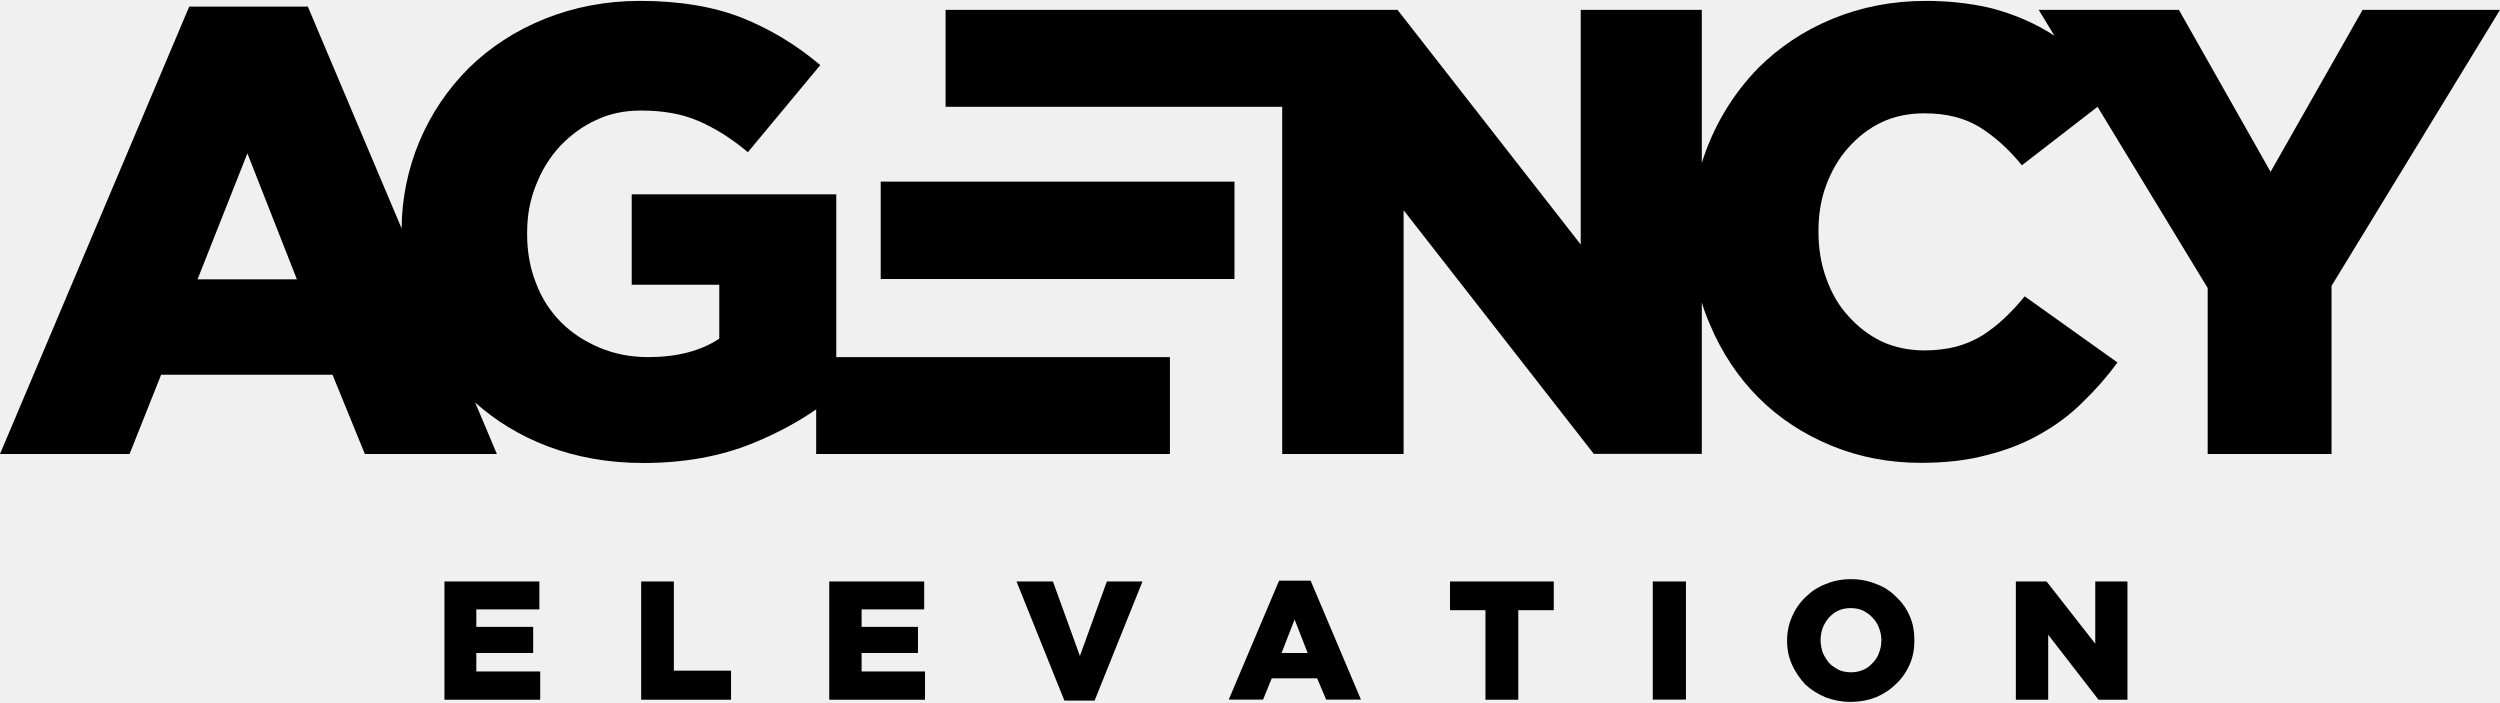
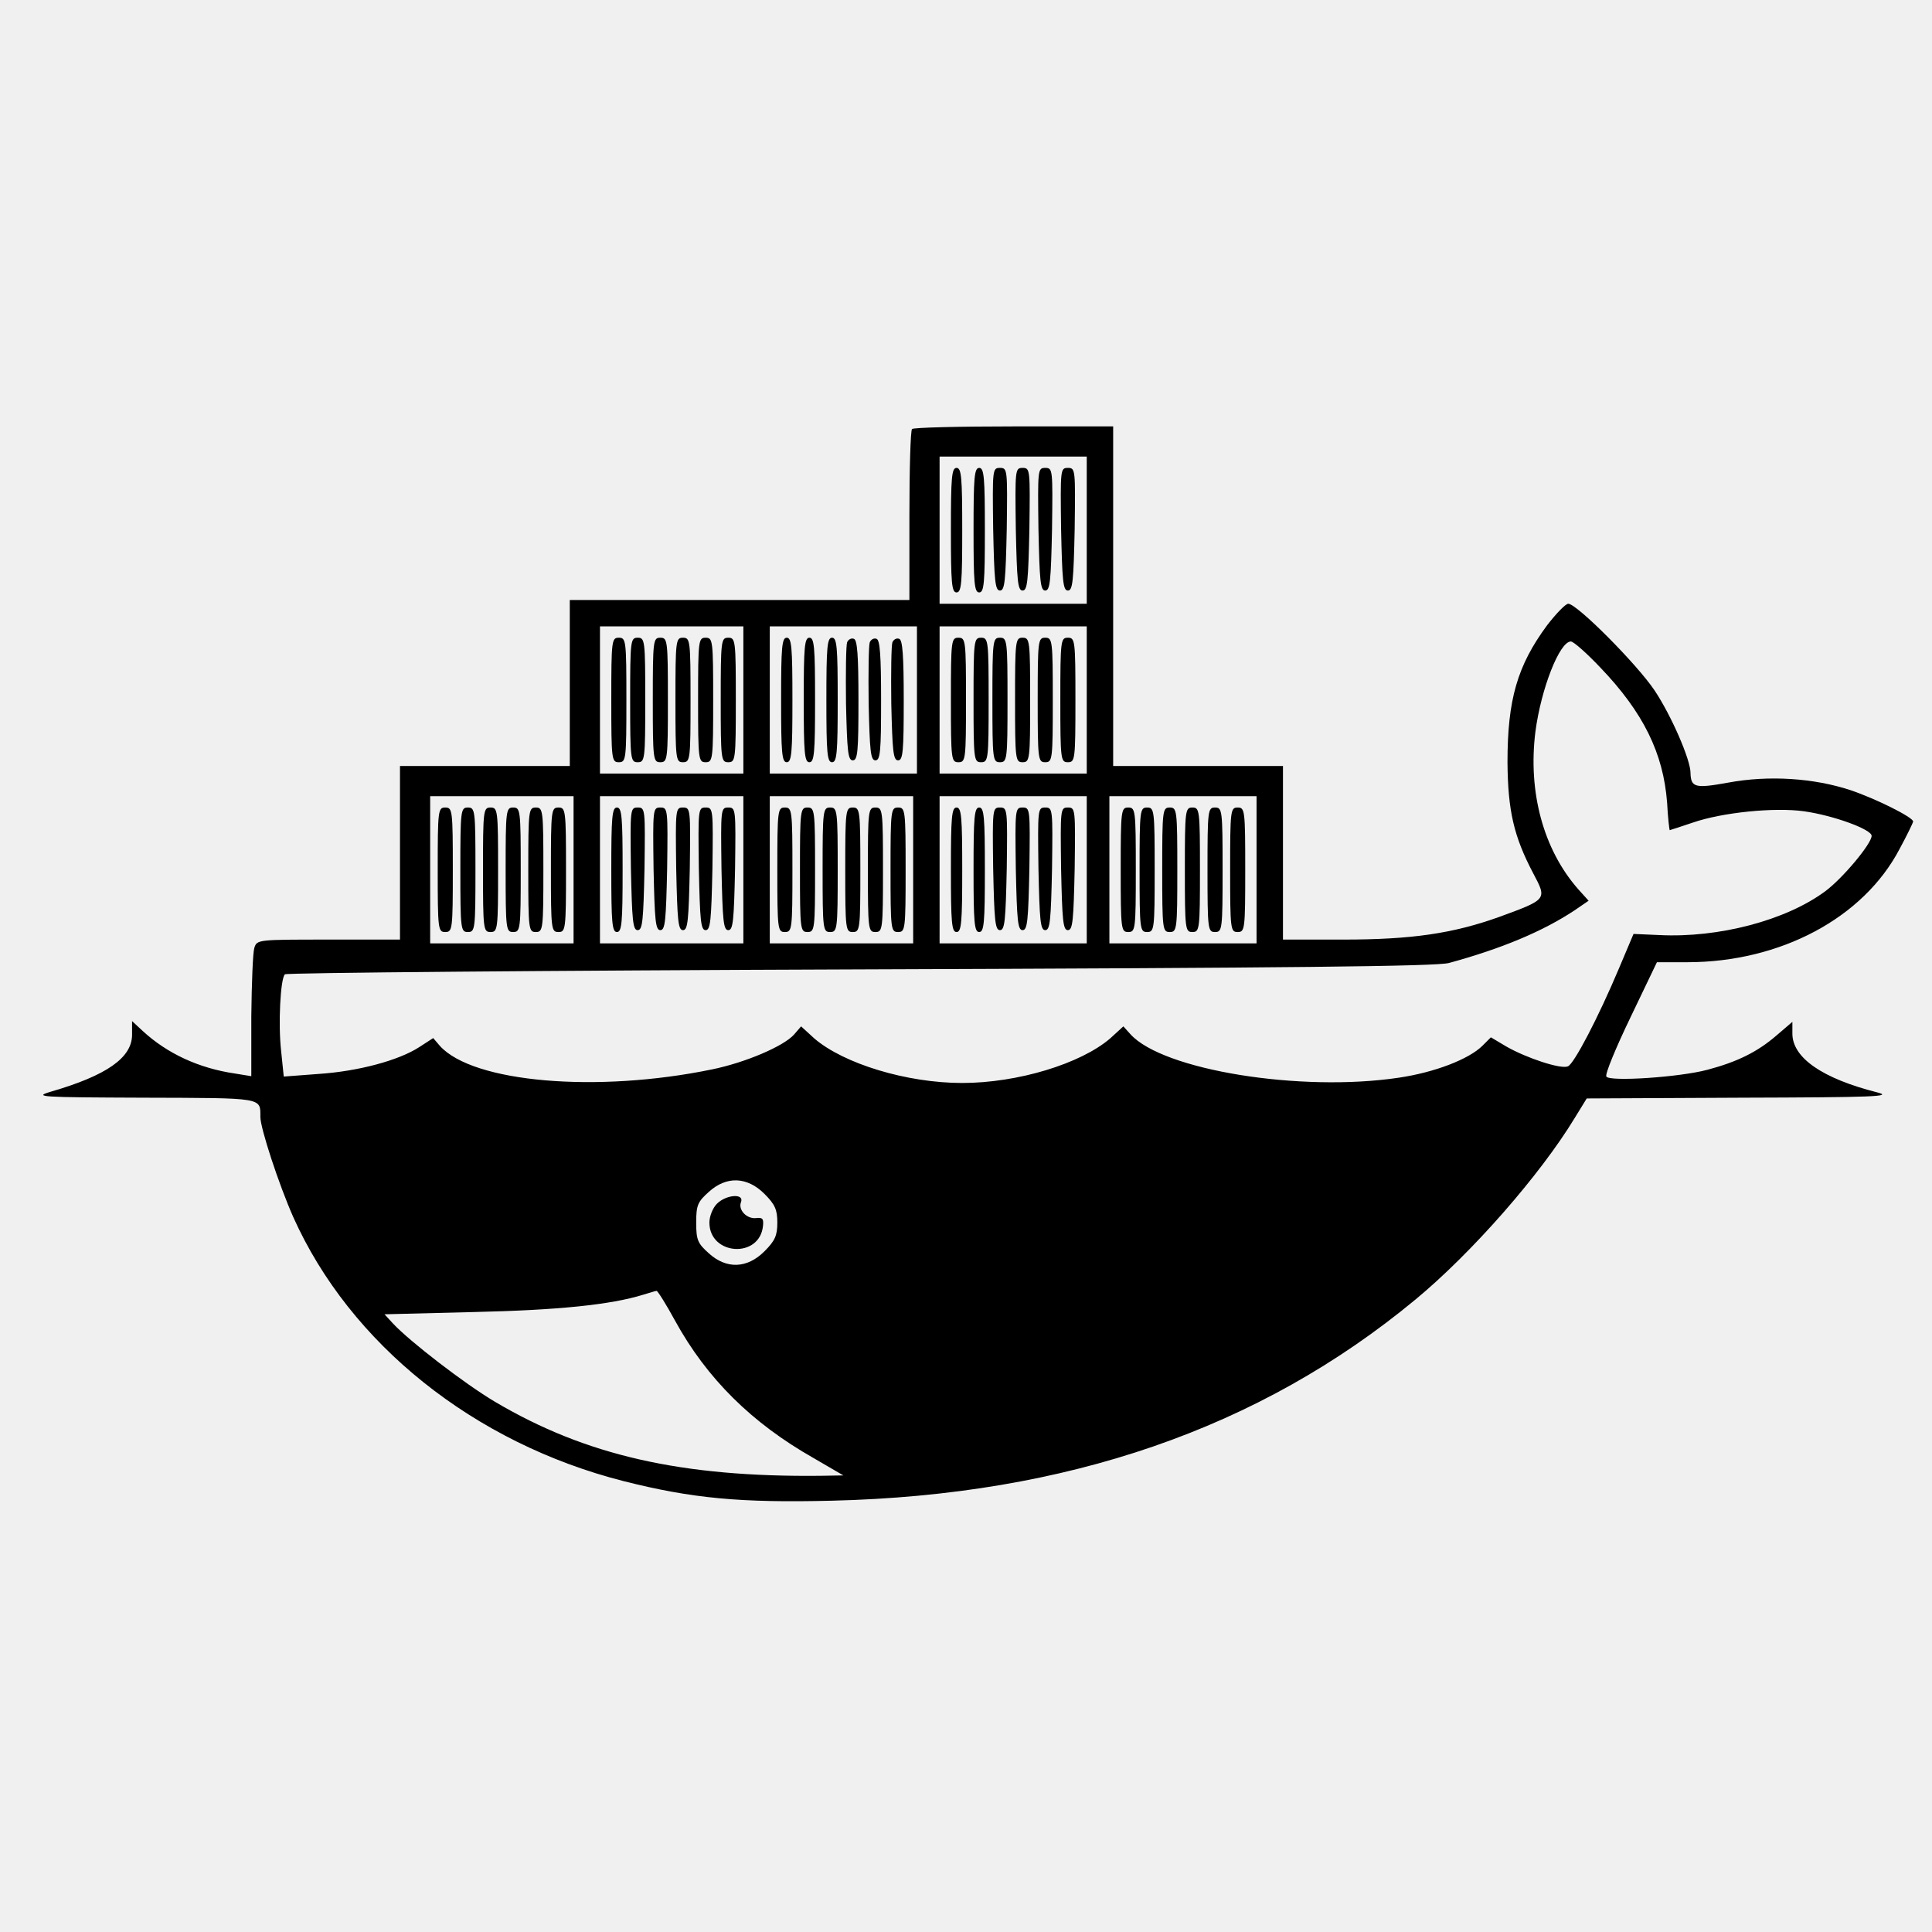
- <svg xmlns="http://www.w3.org/2000/svg" width="153" height="43" fill="none">
-   <g clip-path="url(#a)" fill="#000">
-     <path d="M51.18 11.895H38.66v5.53h5.36v3.3c-1.13.75-2.58 1.13-4.35 1.13-1.1 0-2.08-.2-2.98-.58-.9-.38-1.68-.88-2.35-1.55a6.682 6.682 0 0 1-1.53-2.38c-.38-.95-.55-1.95-.55-3.03v-.08c0-1.05.18-2.03.55-2.93.35-.9.85-1.7 1.48-2.38.63-.65 1.35-1.2 2.2-1.58.83-.4 1.75-.58 2.73-.58 1.35 0 2.53.2 3.55.65 1.03.45 2.03 1.08 3 1.9l4.43-5.33c-1.45-1.23-3.05-2.2-4.8-2.9-1.73-.68-3.81-1.03-6.24-1.03-2.08 0-4.03.38-5.83 1.1-1.8.73-3.33 1.73-4.63 3a13.982 13.982 0 0 0-4.12 9.83L18.84.405h-7.26L0 27.785h7.93l1.93-4.85h10.49l1.98 4.85h8.08l-1.33-3.15c1.27 1.13 2.72 2.02 4.41 2.67 1.8.68 3.75 1.03 5.88 1.03 2.48 0 4.7-.4 6.68-1.2 1.45-.59 2.74-1.28 3.9-2.08v2.73H71.6v-5.93H51.18v-9.96zm-39.09 5.2 3.05-7.71 3.03 7.71h-6.08z" />
-     <path d="M75.55 11.115H53.9v5.96h21.65v-5.96z" />
-     <path d="m144.59.605-5.63 9.91-5.61-9.91h-8.58l.96 1.58c-.3-.19-.61-.38-.93-.55-.95-.5-1.98-.9-3.13-1.18-1.13-.25-2.4-.4-3.8-.4-2.08 0-3.98.38-5.73 1.1-1.75.72-3.25 1.73-4.53 3a14.479 14.479 0 0 0-3.46 5.82V.605h-7.41v14.36L85.53.605H57.87v5.93h20.6v21.25h7.43v-14.92l11.64 14.91h6.61v-9.26c.14.46.31.91.5 1.35.73 1.73 1.73 3.23 2.98 4.48 1.25 1.25 2.75 2.23 4.45 2.93 1.7.7 3.53 1.05 5.48 1.05 1.5 0 2.85-.15 4.05-.48 1.2-.3 2.3-.73 3.25-1.28.98-.55 1.85-1.2 2.6-1.95.78-.75 1.48-1.55 2.13-2.43l-5.68-4.05c-.4.5-.83.95-1.25 1.35-.43.4-.88.75-1.35 1.05-.5.3-1.03.53-1.6.68-.58.15-1.23.23-1.93.23-.95 0-1.83-.18-2.63-.55-.78-.38-1.45-.9-2.03-1.55-.58-.63-1.03-1.4-1.35-2.3-.33-.9-.48-1.85-.48-2.85v-.08c0-.98.15-1.93.48-2.8.33-.88.78-1.65 1.35-2.28.58-.65 1.25-1.18 2.03-1.55.8-.38 1.68-.55 2.63-.55 1.33 0 2.45.28 3.38.85.93.58 1.78 1.35 2.58 2.33l4.63-3.58 6.74 11.09v10.16h7.58v-10.29L153 .605h-8.41zm-28.53 35.94c-.33-.35-.75-.63-1.23-.8-.48-.2-.98-.3-1.55-.3-.55 0-1.08.1-1.55.3-.48.18-.88.45-1.23.8-.35.33-.63.73-.83 1.2-.2.45-.3.93-.3 1.45v.03c0 .53.1 1 .3 1.45.2.45.48.85.8 1.2.35.33.78.6 1.25.8.48.18.98.28 1.53.28.58 0 1.08-.1 1.55-.28.48-.2.9-.48 1.25-.83.35-.33.63-.73.83-1.2.2-.45.28-.93.28-1.45v-.03c0-.5-.08-1-.28-1.45-.19-.45-.47-.85-.82-1.17zm-.92 2.67c0 .25-.05.5-.15.75-.08.23-.2.43-.38.6-.15.18-.35.33-.58.43-.23.1-.48.15-.75.15-.28 0-.53-.05-.75-.15-.23-.13-.43-.25-.6-.43-.15-.2-.28-.4-.38-.63-.08-.25-.13-.48-.13-.75v-.03c0-.25.05-.5.13-.73.1-.25.23-.45.38-.63.18-.18.35-.33.58-.43.23-.1.48-.15.75-.15.28 0 .53.05.75.15.25.13.43.25.6.45.18.18.3.38.38.6.1.25.15.5.15.75v.05zm-49.05.93-1.65-4.56h-2.23l2.93 7.29h1.85l2.93-7.29h-2.18l-1.65 4.56zm-24.85-4.56h-2v7.24h5.5v-1.78h-3.5v-5.46zm-12.09 4.38h3.48v-1.6h-3.48v-1.07h3.86v-1.71H27.2v7.24h5.86v-1.73h-3.91v-1.13zm23.58 0h3.45v-1.6h-3.45v-1.07h3.83v-1.71h-5.81v7.24h5.86v-1.73h-3.88v-1.13zm50.45-4.38h-2.03v7.23h2.03v-7.23zm-14.44 1.76h2.17v5.48h2.01v-5.48h2.17v-1.76h-6.35v1.76zm-10.46-1.81-3.08 7.28h2.1l.53-1.3h2.78l.55 1.3h2.13l-3.08-7.28h-1.93zm.15 4.43.8-2.05.8 2.05h-1.6zm49.8-.57-2.98-3.81h-1.88v7.24h1.98v-3.98l3.08 3.98h1.77v-7.24h-1.97v3.81z" />
+ <svg xmlns="http://www.w3.org/2000/svg" version="1.0" width="512pt" height="512pt" viewBox="0 0 512 512" preserveAspectRatio="xMidYMid meet">
+   <g transform="translate(0,512) scale(0.1,-0.1)" fill="#000000" stroke="none">
+     <path d="M2417 3983 c-4 -3 -7 -107 -7 -230 l0 -223 -450 0 -450 0 0 -220 0 -220 -225 0 -225 0 0 -230 0 -230 -189 0 c-188 0 -190 0 -197 -22 -4 -13 -7 -94 -8 -181 l0 -159 -43 7 c-96 14 -180 53 -245 113 l-28 26 0 -36 c0 -61 -67 -108 -215 -151 -47 -14 -31 -15 246 -16 319 -1 309 1 309 -51 0 -30 49 -179 87 -265 151 -337 479 -599 875 -700 182 -46 310 -58 553 -52 623 15 1133 191 1546 533 150 124 331 331 422 481 l32 52 410 2 c352 1 403 3 360 14 -146 37 -225 92 -225 156 l0 31 -42 -36 c-51 -44 -104 -70 -183 -91 -75 -20 -260 -32 -268 -18 -4 6 25 76 64 157 l70 146 80 0 c247 0 467 117 563 300 20 37 36 70 36 73 0 11 -98 60 -166 83 -97 32 -216 40 -324 20 -88 -16 -99 -13 -100 26 0 35 -51 152 -95 218 -46 69 -206 230 -229 230 -7 0 -32 -26 -56 -57 -79 -107 -105 -197 -105 -363 1 -129 17 -197 68 -294 37 -70 38 -69 -90 -116 -123 -44 -232 -60 -414 -60 l-159 0 0 230 0 230 -225 0 -225 0 0 450 0 450 -263 0 c-145 0 -267 -3 -270 -7z m463 -268 l0 -195 -195 0 -195 0 0 195 0 195 195 0 195 0 0 -195z m-910 -450 l0 -195 -190 0 -190 0 0 195 0 195 190 0 190 0 0 -195z m460 0 l0 -195 -195 0 -195 0 0 195 0 195 195 0 195 0 0 -195z m450 0 l0 -195 -195 0 -195 0 0 195 0 195 195 0 195 0 0 -195z m1361 86 c114 -119 167 -227 177 -358 2 -40 6 -73 7 -73 1 0 28 9 61 20 78 27 216 41 295 30 78 -11 179 -48 179 -65 0 -21 -77 -113 -123 -147 -104 -77 -282 -124 -440 -116 l-68 3 -38 -90 c-56 -133 -120 -255 -136 -261 -19 -8 -109 22 -162 52 l-42 25 -22 -22 c-36 -36 -127 -71 -222 -85 -260 -39 -625 20 -711 115 l-19 21 -35 -32 c-78 -67 -245 -118 -392 -118 -147 0 -314 51 -392 118 l-35 32 -19 -22 c-28 -31 -129 -74 -217 -92 -305 -63 -633 -35 -721 62 l-18 21 -37 -24 c-54 -35 -161 -64 -266 -71 l-93 -7 -7 68 c-8 71 -2 191 10 203 4 4 689 10 1523 13 1148 4 1528 8 1562 17 139 38 247 83 332 139 l38 26 -28 31 c-92 105 -133 257 -113 417 15 114 64 239 94 239 7 0 42 -31 78 -69z m-2721 -536 l0 -195 -190 0 -190 0 0 195 0 195 190 0 190 0 0 -195z m450 0 l0 -195 -190 0 -190 0 0 195 0 195 190 0 190 0 0 -195z m450 0 l0 -195 -190 0 -190 0 0 195 0 195 190 0 190 0 0 -195z m460 0 l0 -195 -195 0 -195 0 0 195 0 195 195 0 195 0 0 -195z m450 0 l0 -195 -195 0 -195 0 0 195 0 195 195 0 195 0 0 -195z m-1304 -859 c28 -28 34 -42 34 -76 0 -34 -6 -48 -34 -76 -46 -46 -101 -48 -148 -5 -29 26 -33 35 -33 81 0 46 4 55 33 81 47 43 102 41 148 -5z m-237 -336 c84 -153 203 -271 367 -364 l79 -46 -60 -1 c-369 -4 -623 54 -863 196 -81 48 -226 160 -270 207 l-23 25 238 6 c221 5 361 19 448 46 17 5 32 10 35 10 3 0 25 -35 49 -79z" />
+     <path d="M2520 3715 c0 -140 2 -165 15 -165 13 0 15 25 15 165 0 140 -2 165 -15 165 -13 0 -15 -25 -15 -165z" />
+     <path d="M2580 3715 c0 -140 2 -165 15 -165 13 0 15 25 15 165 0 140 -2 165 -15 165 -13 0 -15 -25 -15 -165z" />
+     <path d="M2632 3718 c3 -137 5 -163 18 -163 13 0 15 26 18 163 2 158 2 162 -18 162 -20 0 -20 -4 -18 -162z" />
+     <path d="M2692 3718 c3 -137 5 -163 18 -163 13 0 15 26 18 163 2 158 2 162 -18 162 -20 0 -20 -4 -18 -162z" />
+     <path d="M2752 3718 c3 -137 5 -163 18 -163 13 0 15 26 18 163 2 158 2 162 -18 162 -20 0 -20 -4 -18 -162z" />
+     <path d="M2812 3718 c3 -137 5 -163 18 -163 13 0 15 26 18 163 2 158 2 162 -18 162 -20 0 -20 -4 -18 -162z" />
+     <path d="M1620 3265 c0 -158 1 -165 20 -165 19 0 20 7 20 165 0 158 -1 165 -20 165 -19 0 -20 -7 -20 -165z" />
+     <path d="M1670 3265 c0 -158 1 -165 20 -165 19 0 20 7 20 165 0 158 -1 165 -20 165 -19 0 -20 -7 -20 -165z" />
+     <path d="M1730 3265 c0 -158 1 -165 20 -165 19 0 20 7 20 165 0 158 -1 165 -20 165 -19 0 -20 -7 -20 -165z" />
+     <path d="M1790 3265 c0 -158 1 -165 20 -165 19 0 20 7 20 165 0 158 -1 165 -20 165 -19 0 -20 -7 -20 -165z" />
+     <path d="M1850 3265 c0 -158 1 -165 20 -165 19 0 20 7 20 165 0 158 -1 165 -20 165 -19 0 -20 -7 -20 -165z" />
+     <path d="M1910 3265 c0 -158 1 -165 20 -165 19 0 20 7 20 165 0 158 -1 165 -20 165 -19 0 -20 -7 -20 -165z" />
+     <path d="M2070 3265 c0 -140 2 -165 15 -165 13 0 15 25 15 165 0 140 -2 165 -15 165 -13 0 -15 -25 -15 -165z" />
+     <path d="M2130 3265 c0 -140 2 -165 15 -165 13 0 15 25 15 165 0 140 -2 165 -15 165 -13 0 -15 -25 -15 -165z" />
+     <path d="M2190 3265 c0 -140 2 -165 15 -165 13 0 15 25 15 165 0 140 -2 165 -15 165 -13 0 -15 -25 -15 -165z" />
+     <path d="M2245 3418 c-3 -8 -4 -81 -3 -163 3 -125 5 -150 18 -150 13 0 15 24 15 159 0 119 -3 160 -12 163 -7 3 -15 -2 -18 -9z" />
+     <path d="M2305 3418 c-3 -8 -4 -81 -3 -163 3 -125 5 -150 18 -150 13 0 15 24 15 159 0 119 -3 160 -12 163 -7 3 -15 -2 -18 -9z" />
+     <path d="M2365 3418 c-3 -8 -4 -81 -3 -163 3 -125 5 -150 18 -150 13 0 15 24 15 159 0 119 -3 160 -12 163 -7 3 -15 -2 -18 -9z" />
+     <path d="M2520 3265 c0 -158 1 -165 20 -165 19 0 20 7 20 165 0 158 -1 165 -20 165 -19 0 -20 -7 -20 -165z" />
+     <path d="M2580 3265 c0 -158 1 -165 20 -165 19 0 20 7 20 165 0 158 -1 165 -20 165 -19 0 -20 -7 -20 -165z" />
+     <path d="M2630 3265 c0 -158 1 -165 20 -165 19 0 20 7 20 165 0 158 -1 165 -20 165 -19 0 -20 -7 -20 -165z" />
+     <path d="M2690 3265 c0 -158 1 -165 20 -165 19 0 20 7 20 165 0 158 -1 165 -20 165 -19 0 -20 -7 -20 -165z" />
+     <path d="M2750 3265 c0 -158 1 -165 20 -165 19 0 20 7 20 165 0 158 -1 165 -20 165 -19 0 -20 -7 -20 -165z" />
+     <path d="M2810 3265 c0 -158 1 -165 20 -165 19 0 20 7 20 165 0 158 -1 165 -20 165 -19 0 -20 -7 -20 -165z" />
+     <path d="M1160 2815 c0 -158 1 -165 20 -165 19 0 20 7 20 165 0 158 -1 165 -20 165 -19 0 -20 -7 -20 -165z" />
+     <path d="M1220 2815 c0 -158 1 -165 20 -165 19 0 20 7 20 165 0 158 -1 165 -20 165 -19 0 -20 -7 -20 -165z" />
+     <path d="M1280 2815 c0 -158 1 -165 20 -165 19 0 20 7 20 165 0 158 -1 165 -20 165 -19 0 -20 -7 -20 -165z" />
+     <path d="M1340 2815 c0 -158 1 -165 20 -165 19 0 20 7 20 165 0 158 -1 165 -20 165 -19 0 -20 -7 -20 -165z" />
+     <path d="M1400 2815 c0 -158 1 -165 20 -165 19 0 20 7 20 165 0 158 -1 165 -20 165 -19 0 -20 -7 -20 -165z" />
+     <path d="M1460 2815 c0 -158 1 -165 20 -165 19 0 20 7 20 165 0 158 -1 165 -20 165 -19 0 -20 -7 -20 -165z" />
+     <path d="M1620 2815 c0 -140 2 -165 15 -165 13 0 15 25 15 165 0 140 -2 165 -15 165 -13 0 -15 -25 -15 -165z" />
+     <path d="M1672 2818 c3 -137 5 -163 18 -163 13 0 15 26 18 163 2 158 2 162 -18 162 -20 0 -20 -4 -18 -162z" />
+     <path d="M1732 2818 c3 -137 5 -163 18 -163 13 0 15 26 18 163 2 158 2 162 -18 162 -20 0 -20 -4 -18 -162z" />
+     <path d="M1792 2818 c3 -137 5 -163 18 -163 13 0 15 26 18 163 2 158 2 162 -18 162 -20 0 -20 -4 -18 -162z" />
+     <path d="M1852 2818 c3 -137 5 -163 18 -163 13 0 15 26 18 163 2 158 2 162 -18 162 -20 0 -20 -4 -18 -162z" />
+     <path d="M1912 2818 c3 -137 5 -163 18 -163 13 0 15 26 18 163 2 158 2 162 -18 162 -20 0 -20 -4 -18 -162z" />
+     <path d="M2060 2815 c0 -158 1 -165 20 -165 19 0 20 7 20 165 0 158 -1 165 -20 165 -19 0 -20 -7 -20 -165z" />
+     <path d="M2120 2815 c0 -158 1 -165 20 -165 19 0 20 7 20 165 0 158 -1 165 -20 165 -19 0 -20 -7 -20 -165z" />
+     <path d="M2180 2815 c0 -158 1 -165 20 -165 19 0 20 7 20 165 0 158 -1 165 -20 165 -19 0 -20 -7 -20 -165z" />
+     <path d="M2240 2815 c0 -158 1 -165 20 -165 19 0 20 7 20 165 0 158 -1 165 -20 165 -19 0 -20 -7 -20 -165z" />
+     <path d="M2300 2815 c0 -158 1 -165 20 -165 19 0 20 7 20 165 0 158 -1 165 -20 165 -19 0 -20 -7 -20 -165z" />
+     <path d="M2360 2815 c0 -158 1 -165 20 -165 19 0 20 7 20 165 0 158 -1 165 -20 165 -19 0 -20 -7 -20 -165z" />
+     <path d="M2520 2815 c0 -140 2 -165 15 -165 13 0 15 25 15 165 0 140 -2 165 -15 165 -13 0 -15 -25 -15 -165z" />
+     <path d="M2580 2815 c0 -140 2 -165 15 -165 13 0 15 25 15 165 0 140 -2 165 -15 165 -13 0 -15 -25 -15 -165z" />
+     <path d="M2632 2818 c3 -137 5 -163 18 -163 13 0 15 26 18 163 2 158 2 162 -18 162 -20 0 -20 -4 -18 -162z" />
+     <path d="M2692 2818 c3 -137 5 -163 18 -163 13 0 15 26 18 163 2 158 2 162 -18 162 -20 0 -20 -4 -18 -162z" />
+     <path d="M2752 2818 c3 -137 5 -163 18 -163 13 0 15 26 18 163 2 158 2 162 -18 162 -20 0 -20 -4 -18 -162z" />
+     <path d="M2812 2818 c3 -137 5 -163 18 -163 13 0 15 26 18 163 2 158 2 162 -18 162 -20 0 -20 -4 -18 -162z" />
+     <path d="M2970 2815 c0 -158 1 -165 20 -165 19 0 20 7 20 165 0 158 -1 165 -20 165 -19 0 -20 -7 -20 -165z" />
+     <path d="M3020 2815 c0 -158 1 -165 20 -165 19 0 20 7 20 165 0 158 -1 165 -20 165 -19 0 -20 -7 -20 -165z" />
+     <path d="M3080 2815 c0 -158 1 -165 20 -165 19 0 20 7 20 165 0 158 -1 165 -20 165 -19 0 -20 -7 -20 -165z" />
+     <path d="M3140 2815 c0 -158 1 -165 20 -165 19 0 20 7 20 165 0 158 -1 165 -20 165 -19 0 -20 -7 -20 -165z" />
+     <path d="M3200 2815 c0 -158 1 -165 20 -165 19 0 20 7 20 165 0 158 -1 165 -20 165 -19 0 -20 -7 -20 -165z" />
+     <path d="M3260 2815 c0 -158 1 -165 20 -165 19 0 20 7 20 165 0 158 -1 165 -20 165 -19 0 -20 -7 -20 -165z" />
+     <path d="M1900 1930 c-11 -11 -20 -33 -20 -50 0 -87 133 -96 142 -9 2 19 -1 23 -18 21 -25 -3 -49 22 -40 43 8 23 -40 19 -64 -5z" />
  </g>
-   <defs>
-     <clipPath id="a">
-       <path fill="#fff" transform="translate(0 .055)" d="M0 0h153v42.89H0z" />
-     </clipPath>
-   </defs>
</svg>
